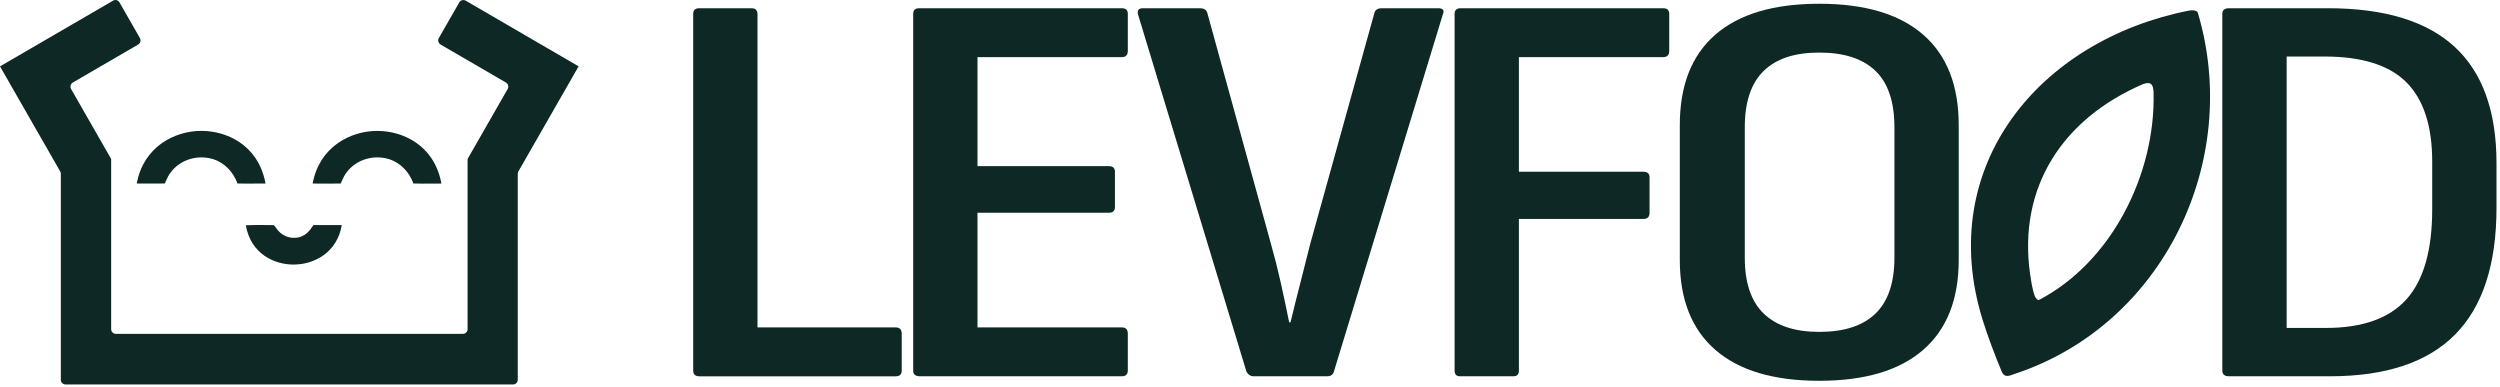
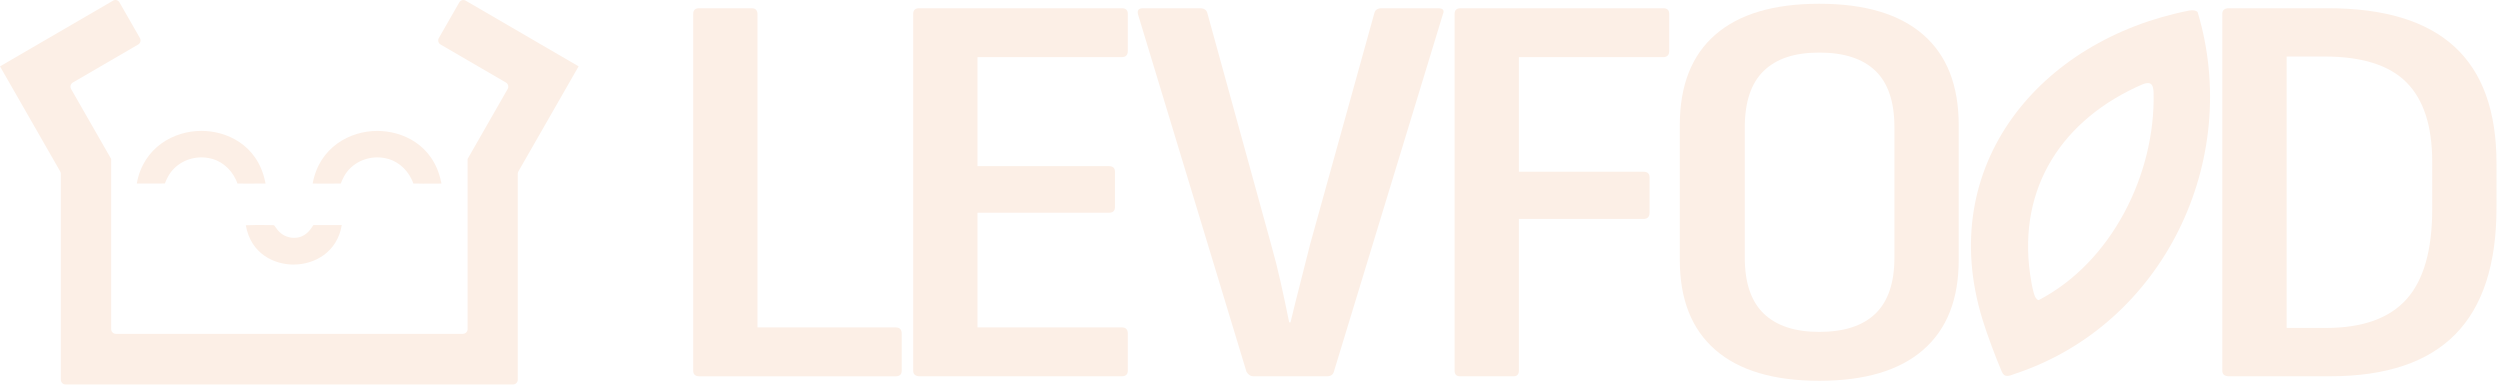
<svg xmlns="http://www.w3.org/2000/svg" width="614" height="95" viewBox="0 0 614 95" fill="none">
-   <path d="M60.59 45.092C59.65 45.092 58.89 45.092 58.31 45.072C58.21 44.772 58.09 44.412 57.89 44.042C56.59 41.272 54.04 39.272 51.24 38.812C50.7 38.712 50.1 38.652 49.49 38.652C46.04 38.652 42.92 40.422 41.32 43.272C40.98 43.852 40.73 44.472 40.51 45.012L40.49 45.062C39.78 45.072 38.88 45.082 37.93 45.082C36.98 45.082 33.6 45.072 33.6 45.072C33.6 45.052 33.6 45.042 33.6 45.022C35.23 36.142 42.75 32.142 49.47 32.142C55.48 32.142 63.19 35.402 65.12 44.602C65.16 44.772 65.2 44.932 65.22 45.072C64.6 45.072 61.4 45.092 60.57 45.092H60.59Z" fill="#0E2825" />
-   <path d="M103.79 45.092C102.85 45.092 102.09 45.092 101.51 45.072C101.41 44.772 101.29 44.412 101.09 44.042C99.79 41.272 97.25 39.272 94.44 38.812C93.9 38.712 93.3 38.652 92.69 38.652C89.25 38.652 86.12 40.422 84.52 43.272C84.19 43.852 83.94 44.462 83.72 45.002L83.69 45.072C82.98 45.082 82.08 45.092 81.13 45.092C80.18 45.092 76.8 45.082 76.8 45.082C76.8 45.062 76.8 45.052 76.8 45.032C78.43 36.152 85.95 32.152 92.67 32.152C98.68 32.152 106.39 35.412 108.32 44.612C108.36 44.782 108.4 44.942 108.42 45.082C107.8 45.082 104.6 45.102 103.77 45.102L103.79 45.092Z" fill="#0E2825" />
-   <path d="M72.13 64.982C67.47 64.982 61.62 62.452 60.37 55.322C60.51 55.322 60.7 55.312 60.93 55.312H61.05C61.71 55.272 62.42 55.252 63.27 55.252C63.98 55.252 64.68 55.262 65.39 55.272C65.92 55.272 66.44 55.292 66.97 55.292C67.22 55.292 67.31 55.332 67.31 55.332C67.39 55.402 67.59 55.692 67.73 55.872C67.87 56.072 68.02 56.272 68.17 56.472C69.12 57.662 70.58 58.382 72.08 58.412H72.25C74.89 58.412 76.15 56.552 76.98 55.272C76.98 55.272 83.35 55.272 83.94 55.272C82.83 61.972 77.23 64.972 72.13 64.972V64.982Z" fill="#0E2825" />
-   <path d="M142.12 16.302L114.37 0.162C113.82 -0.158 113.11 0.032 112.8 0.582L107.78 9.342C107.46 9.902 107.65 10.602 108.2 10.932L124.26 20.272C124.81 20.592 125 21.302 124.68 21.862L114.84 39.042V80.832C114.84 81.472 114.32 81.992 113.69 81.992H71.73H71.08H28.45C27.81 81.992 27.3 81.472 27.3 80.832V39.052V39.042L17.46 21.862C17.14 21.302 17.33 20.602 17.88 20.272L33.94 10.932C34.49 10.612 34.68 9.902 34.36 9.342L29.34 0.582C29.02 0.022 28.32 -0.168 27.77 0.162L0 16.302L14.79 42.112C14.89 42.292 14.94 42.492 14.94 42.692V84.602V93.262C14.94 93.902 15.46 94.422 16.09 94.422H71.05H126.01C126.65 94.422 127.16 93.902 127.16 93.262V42.692C127.16 42.492 127.21 42.292 127.31 42.112L142.1 16.302H142.12Z" fill="#0E2825" />
-   <path d="M171.75 92.412C170.75 92.412 170.25 91.952 170.25 91.032V3.402C170.25 2.482 170.75 2.022 171.75 2.022H184.55C185.1 2.022 185.49 2.162 185.71 2.432C185.93 2.712 186.04 3.032 186.04 3.402V80.412H219.96C220.96 80.412 221.46 80.922 221.46 81.932V91.042C221.46 91.962 220.96 92.422 219.96 92.422H171.74L171.75 92.412Z" fill="#0E2825" />
-   <path d="M225.94 92.412C224.83 92.412 224.28 91.952 224.28 91.032V3.402C224.28 2.482 224.78 2.022 225.78 2.022H275.49C276.49 2.022 276.99 2.482 276.99 3.402V12.512C276.99 13.522 276.49 14.032 275.49 14.032H240.07V40.802H272.33C273.33 40.802 273.83 41.262 273.83 42.182V50.872C273.83 51.792 273.33 52.252 272.33 52.252H240.07V80.402H275.49C276.49 80.402 276.99 80.912 276.99 81.922V91.032C276.99 91.952 276.49 92.412 275.49 92.412H225.94Z" fill="#0E2825" />
-   <path d="M307.8 92.412C307.13 92.412 306.58 92.042 306.14 91.312L279.54 3.682C279.21 2.582 279.59 2.022 280.7 2.022H294.67C295.67 2.022 296.28 2.392 296.5 3.122L312.13 59.842C313.02 62.972 313.82 66.142 314.54 69.362C315.26 72.582 315.95 75.852 316.62 79.162H316.95C317.72 75.942 318.53 72.722 319.36 69.502C320.19 66.282 320.99 63.112 321.77 59.982L337.57 3.122C337.79 2.382 338.4 2.022 339.4 2.022H353.2C354.42 2.022 354.81 2.532 354.36 3.542L327.59 91.312C327.37 92.052 326.81 92.412 325.93 92.412H307.81H307.8Z" fill="#0E2825" />
-   <path d="M358.58 92.412C357.69 92.412 357.25 91.952 357.25 91.032V3.402C357.25 2.482 357.75 2.022 358.75 2.022H408.46C409.46 2.022 409.96 2.482 409.96 3.402V12.512C409.96 13.522 409.46 14.032 408.46 14.032H373.04V42.182H403.63C404.63 42.182 405.13 42.642 405.13 43.562V52.252C405.13 53.262 404.63 53.772 403.63 53.772H373.04V91.032C373.04 91.952 372.6 92.412 371.71 92.412H358.57H358.58Z" fill="#0E2825" />
-   <path d="M446.81 93.522C435.61 93.522 427.11 90.992 421.29 85.932C415.47 80.872 412.56 73.512 412.56 63.852V30.732C412.56 20.982 415.47 13.572 421.29 8.512C427.11 3.452 435.61 0.922 446.81 0.922C458.01 0.922 466.51 3.452 472.33 8.512C478.15 13.572 481.06 20.982 481.06 30.732V63.852C481.06 73.512 478.15 80.872 472.33 85.932C466.51 90.992 458 93.522 446.81 93.522ZM446.81 81.512C452.9 81.512 457.51 80.022 460.61 77.022C463.71 74.032 465.27 69.452 465.27 63.292V31.272C465.27 25.012 463.72 20.392 460.61 17.402C457.51 14.412 452.9 12.912 446.81 12.912C440.72 12.912 436.28 14.412 433.18 17.402C430.08 20.392 428.52 25.012 428.52 31.272V63.292C428.52 69.452 430.07 74.032 433.18 77.022C436.28 80.012 440.83 81.512 446.81 81.512Z" fill="#0E2825" />
-   <path d="M547.46 92.412C546.35 92.412 545.8 91.952 545.8 91.032V3.402C545.8 2.482 546.35 2.022 547.46 2.022H571.74C585.59 2.022 595.96 5.172 602.83 11.472C609.7 17.772 613.14 27.322 613.14 40.112V51.012C613.14 64.902 609.76 75.282 603 82.132C596.24 88.982 585.98 92.412 572.24 92.412H547.47H547.46ZM561.6 80.542H571.24C580.22 80.542 586.81 78.192 591.03 73.502C595.24 68.812 597.35 61.452 597.35 51.422V39.692C597.35 30.952 595.24 24.462 591.03 20.232C586.82 16.002 580.11 13.882 570.91 13.882H561.6V80.542Z" fill="#0E2825" />
-   <path d="M486.88 78.402C488.03 82.182 490.28 88.142 491.66 91.332C492.3 92.762 493.33 92.402 494.88 91.802C531.45 79.702 550.66 39.282 539.74 2.982C539.32 2.532 538.62 2.442 537.66 2.592C500.84 9.842 475.34 40.742 486.86 78.322L486.89 78.412L486.88 78.402ZM500.63 73.692C500.13 73.572 499.78 72.942 499.53 72.092C499.08 70.512 498.81 68.902 498.59 67.322C495.56 45.932 506.63 29.162 526.27 20.682C527.04 20.392 527.71 20.292 528.15 20.552C528.8 20.892 528.91 22.062 528.92 22.852C529.38 42.762 518.64 64.392 500.7 73.712H500.64L500.63 73.692Z" fill="#0E2825" />
+   <path d="M60.59 45.092C59.65 45.092 58.89 45.092 58.31 45.072C58.21 44.772 58.09 44.412 57.89 44.042C56.59 41.272 54.04 39.272 51.24 38.812C50.7 38.712 50.1 38.652 49.49 38.652C46.04 38.652 42.92 40.422 41.32 43.272C40.98 43.852 40.73 44.472 40.51 45.012L40.49 45.062C39.78 45.072 38.88 45.082 37.93 45.082C36.98 45.082 33.6 45.072 33.6 45.072C33.6 45.052 33.6 45.042 33.6 45.022C35.23 36.142 42.75 32.142 49.47 32.142C55.48 32.142 63.19 35.402 65.12 44.602C65.16 44.772 65.2 44.932 65.22 45.072C64.6 45.072 61.4 45.092 60.57 45.092H60.59Z" fill="#FCEFE6" />
+   <path d="M103.79 45.092C102.85 45.092 102.09 45.092 101.51 45.072C101.41 44.772 101.29 44.412 101.09 44.042C99.79 41.272 97.25 39.272 94.44 38.812C93.9 38.712 93.3 38.652 92.69 38.652C89.25 38.652 86.12 40.422 84.52 43.272C84.19 43.852 83.94 44.462 83.72 45.002L83.69 45.072C82.98 45.082 82.08 45.092 81.13 45.092C80.18 45.092 76.8 45.082 76.8 45.082C76.8 45.062 76.8 45.052 76.8 45.032C78.43 36.152 85.95 32.152 92.67 32.152C98.68 32.152 106.39 35.412 108.32 44.612C108.36 44.782 108.4 44.942 108.42 45.082C107.8 45.082 104.6 45.102 103.77 45.102L103.79 45.092Z" fill="#FCEFE6" />
+   <path d="M72.13 64.982C67.47 64.982 61.62 62.452 60.37 55.322C60.51 55.322 60.7 55.312 60.93 55.312H61.05C61.71 55.272 62.42 55.252 63.27 55.252C63.98 55.252 64.68 55.262 65.39 55.272C65.92 55.272 66.44 55.292 66.97 55.292C67.22 55.292 67.31 55.332 67.31 55.332C67.39 55.402 67.59 55.692 67.73 55.872C67.87 56.072 68.02 56.272 68.17 56.472C69.12 57.662 70.58 58.382 72.08 58.412H72.25C74.89 58.412 76.15 56.552 76.98 55.272C76.98 55.272 83.35 55.272 83.94 55.272C82.83 61.972 77.23 64.972 72.13 64.972V64.982Z" fill="#FCEFE6" />
+   <path d="M142.12 16.302L114.37 0.162C113.82 -0.158 113.11 0.032 112.8 0.582L107.78 9.342C107.46 9.902 107.65 10.602 108.2 10.932L124.26 20.272C124.81 20.592 125 21.302 124.68 21.862L114.84 39.042V80.832C114.84 81.472 114.32 81.992 113.69 81.992H71.73H71.08H28.45C27.81 81.992 27.3 81.472 27.3 80.832V39.052V39.042L17.46 21.862C17.14 21.302 17.33 20.602 17.88 20.272L33.94 10.932C34.49 10.612 34.68 9.902 34.36 9.342L29.34 0.582C29.02 0.022 28.32 -0.168 27.77 0.162L0 16.302L14.79 42.112C14.89 42.292 14.94 42.492 14.94 42.692V84.602V93.262C14.94 93.902 15.46 94.422 16.09 94.422H71.05H126.01C126.65 94.422 127.16 93.902 127.16 93.262V42.692C127.16 42.492 127.21 42.292 127.31 42.112L142.1 16.302H142.12Z" fill="#FCEFE6" />
+   <path d="M171.75 92.412C170.75 92.412 170.25 91.952 170.25 91.032V3.402C170.25 2.482 170.75 2.022 171.75 2.022H184.55C185.1 2.022 185.49 2.162 185.71 2.432C185.93 2.712 186.04 3.032 186.04 3.402V80.412H219.96C220.96 80.412 221.46 80.922 221.46 81.932V91.042C221.46 91.962 220.96 92.422 219.96 92.422H171.74L171.75 92.412Z" fill="#FCEFE6" />
+   <path d="M225.94 92.412C224.83 92.412 224.28 91.952 224.28 91.032V3.402C224.28 2.482 224.78 2.022 225.78 2.022H275.49C276.49 2.022 276.99 2.482 276.99 3.402V12.512C276.99 13.522 276.49 14.032 275.49 14.032H240.07V40.802H272.33C273.33 40.802 273.83 41.262 273.83 42.182V50.872C273.83 51.792 273.33 52.252 272.33 52.252H240.07V80.402H275.49C276.49 80.402 276.99 80.912 276.99 81.922V91.032C276.99 91.952 276.49 92.412 275.49 92.412H225.94Z" fill="#FCEFE6" />
+   <path d="M307.8 92.412C307.13 92.412 306.58 92.042 306.14 91.312L279.54 3.682C279.21 2.582 279.59 2.022 280.7 2.022H294.67C295.67 2.022 296.28 2.392 296.5 3.122L312.13 59.842C313.02 62.972 313.82 66.142 314.54 69.362C315.26 72.582 315.95 75.852 316.62 79.162H316.95C317.72 75.942 318.53 72.722 319.36 69.502C320.19 66.282 320.99 63.112 321.77 59.982L337.57 3.122C337.79 2.382 338.4 2.022 339.4 2.022H353.2C354.42 2.022 354.81 2.532 354.36 3.542L327.59 91.312C327.37 92.052 326.81 92.412 325.93 92.412H307.81H307.8Z" fill="#FCEFE6" />
+   <path d="M358.58 92.412C357.69 92.412 357.25 91.952 357.25 91.032V3.402C357.25 2.482 357.75 2.022 358.75 2.022H408.46C409.46 2.022 409.96 2.482 409.96 3.402V12.512C409.96 13.522 409.46 14.032 408.46 14.032H373.04V42.182H403.63C404.63 42.182 405.13 42.642 405.13 43.562V52.252C405.13 53.262 404.63 53.772 403.63 53.772H373.04V91.032C373.04 91.952 372.6 92.412 371.71 92.412H358.57H358.58Z" fill="#FCEFE6" />
+   <path d="M446.81 93.522C435.61 93.522 427.11 90.992 421.29 85.932C415.47 80.872 412.56 73.512 412.56 63.852V30.732C412.56 20.982 415.47 13.572 421.29 8.512C427.11 3.452 435.61 0.922 446.81 0.922C458.01 0.922 466.51 3.452 472.33 8.512C478.15 13.572 481.06 20.982 481.06 30.732V63.852C481.06 73.512 478.15 80.872 472.33 85.932C466.51 90.992 458 93.522 446.81 93.522ZM446.81 81.512C452.9 81.512 457.51 80.022 460.61 77.022C463.71 74.032 465.27 69.452 465.27 63.292V31.272C465.27 25.012 463.72 20.392 460.61 17.402C457.51 14.412 452.9 12.912 446.81 12.912C440.72 12.912 436.28 14.412 433.18 17.402C430.08 20.392 428.52 25.012 428.52 31.272V63.292C428.52 69.452 430.07 74.032 433.18 77.022C436.28 80.012 440.83 81.512 446.81 81.512Z" fill="#FCEFE6" />
+   <path d="M547.46 92.412C546.35 92.412 545.8 91.952 545.8 91.032V3.402C545.8 2.482 546.35 2.022 547.46 2.022H571.74C585.59 2.022 595.96 5.172 602.83 11.472C609.7 17.772 613.14 27.322 613.14 40.112V51.012C613.14 64.902 609.76 75.282 603 82.132C596.24 88.982 585.98 92.412 572.24 92.412H547.47H547.46ZM561.6 80.542H571.24C580.22 80.542 586.81 78.192 591.03 73.502C595.24 68.812 597.35 61.452 597.35 51.422V39.692C597.35 30.952 595.24 24.462 591.03 20.232C586.82 16.002 580.11 13.882 570.91 13.882H561.6V80.542Z" fill="#FCEFE6" />
+   <path d="M486.88 78.402C488.03 82.182 490.28 88.142 491.66 91.332C492.3 92.762 493.33 92.402 494.88 91.802C531.45 79.702 550.66 39.282 539.74 2.982C539.32 2.532 538.62 2.442 537.66 2.592C500.84 9.842 475.34 40.742 486.86 78.322L486.89 78.412L486.88 78.402ZM500.63 73.692C500.13 73.572 499.78 72.942 499.53 72.092C499.08 70.512 498.81 68.902 498.59 67.322C495.56 45.932 506.63 29.162 526.27 20.682C527.04 20.392 527.71 20.292 528.15 20.552C528.8 20.892 528.91 22.062 528.92 22.852C529.38 42.762 518.64 64.392 500.7 73.712H500.64L500.63 73.692Z" fill="#FCEFE6" />
</svg>
